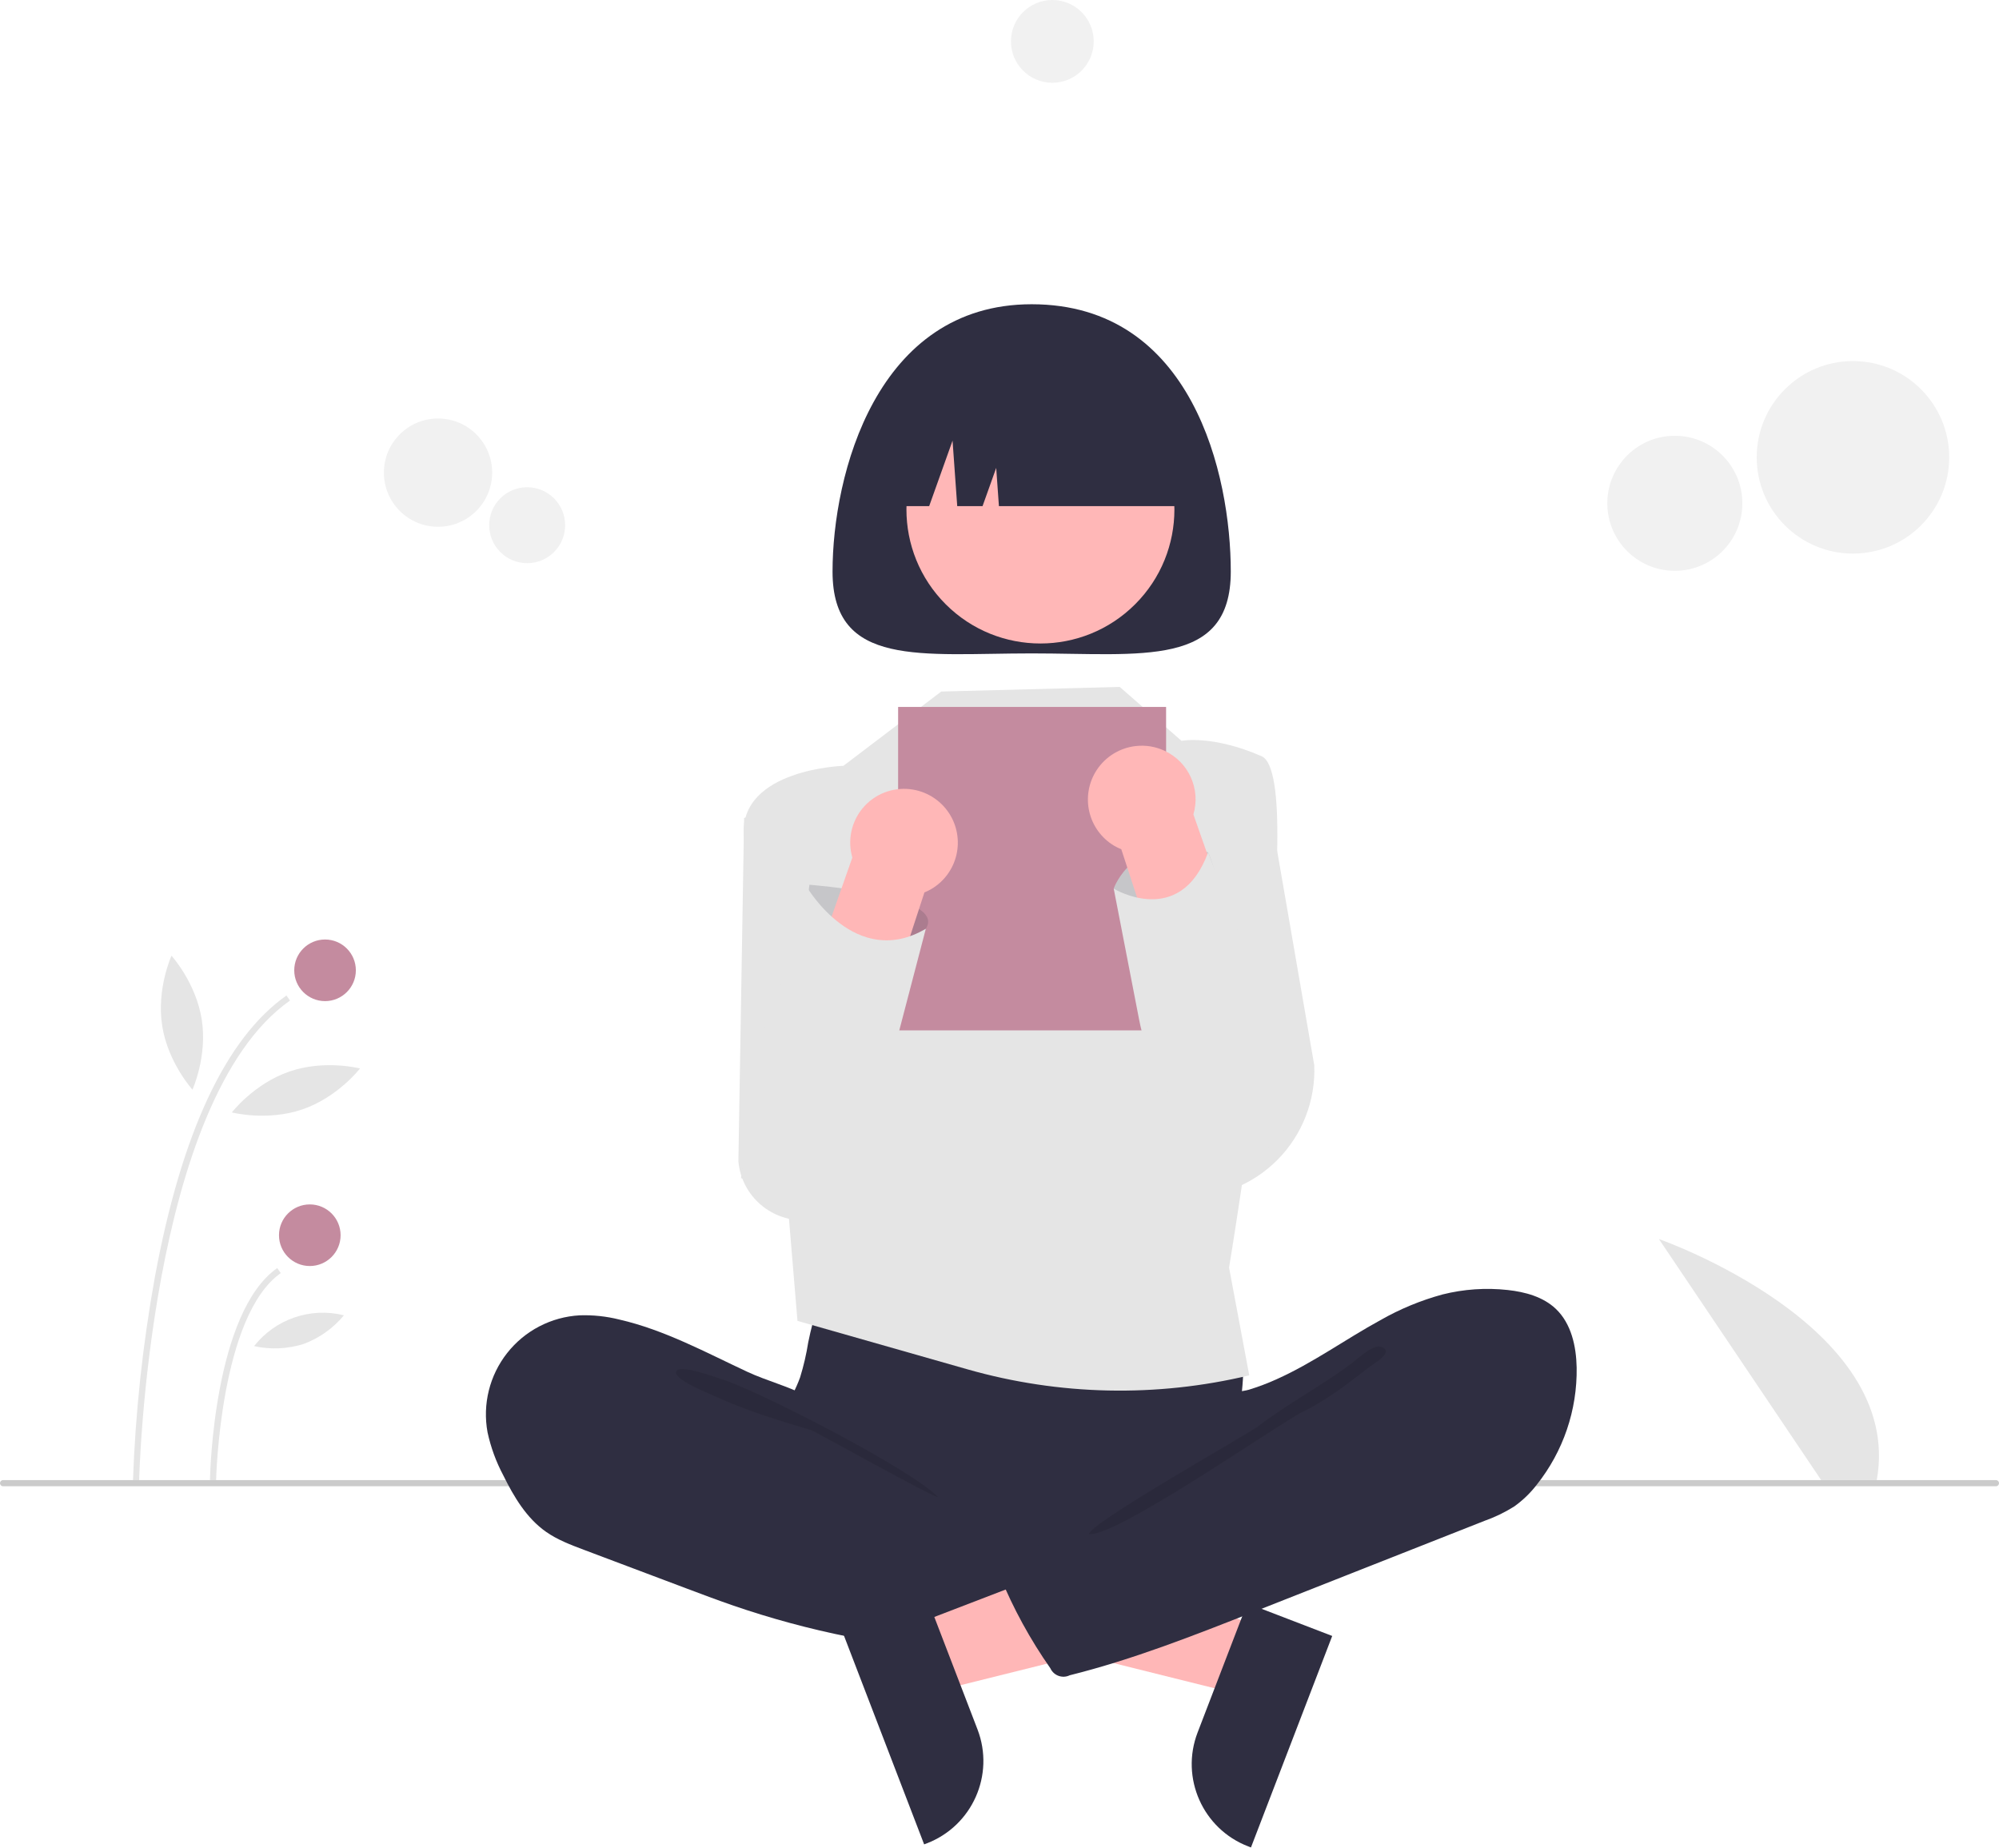
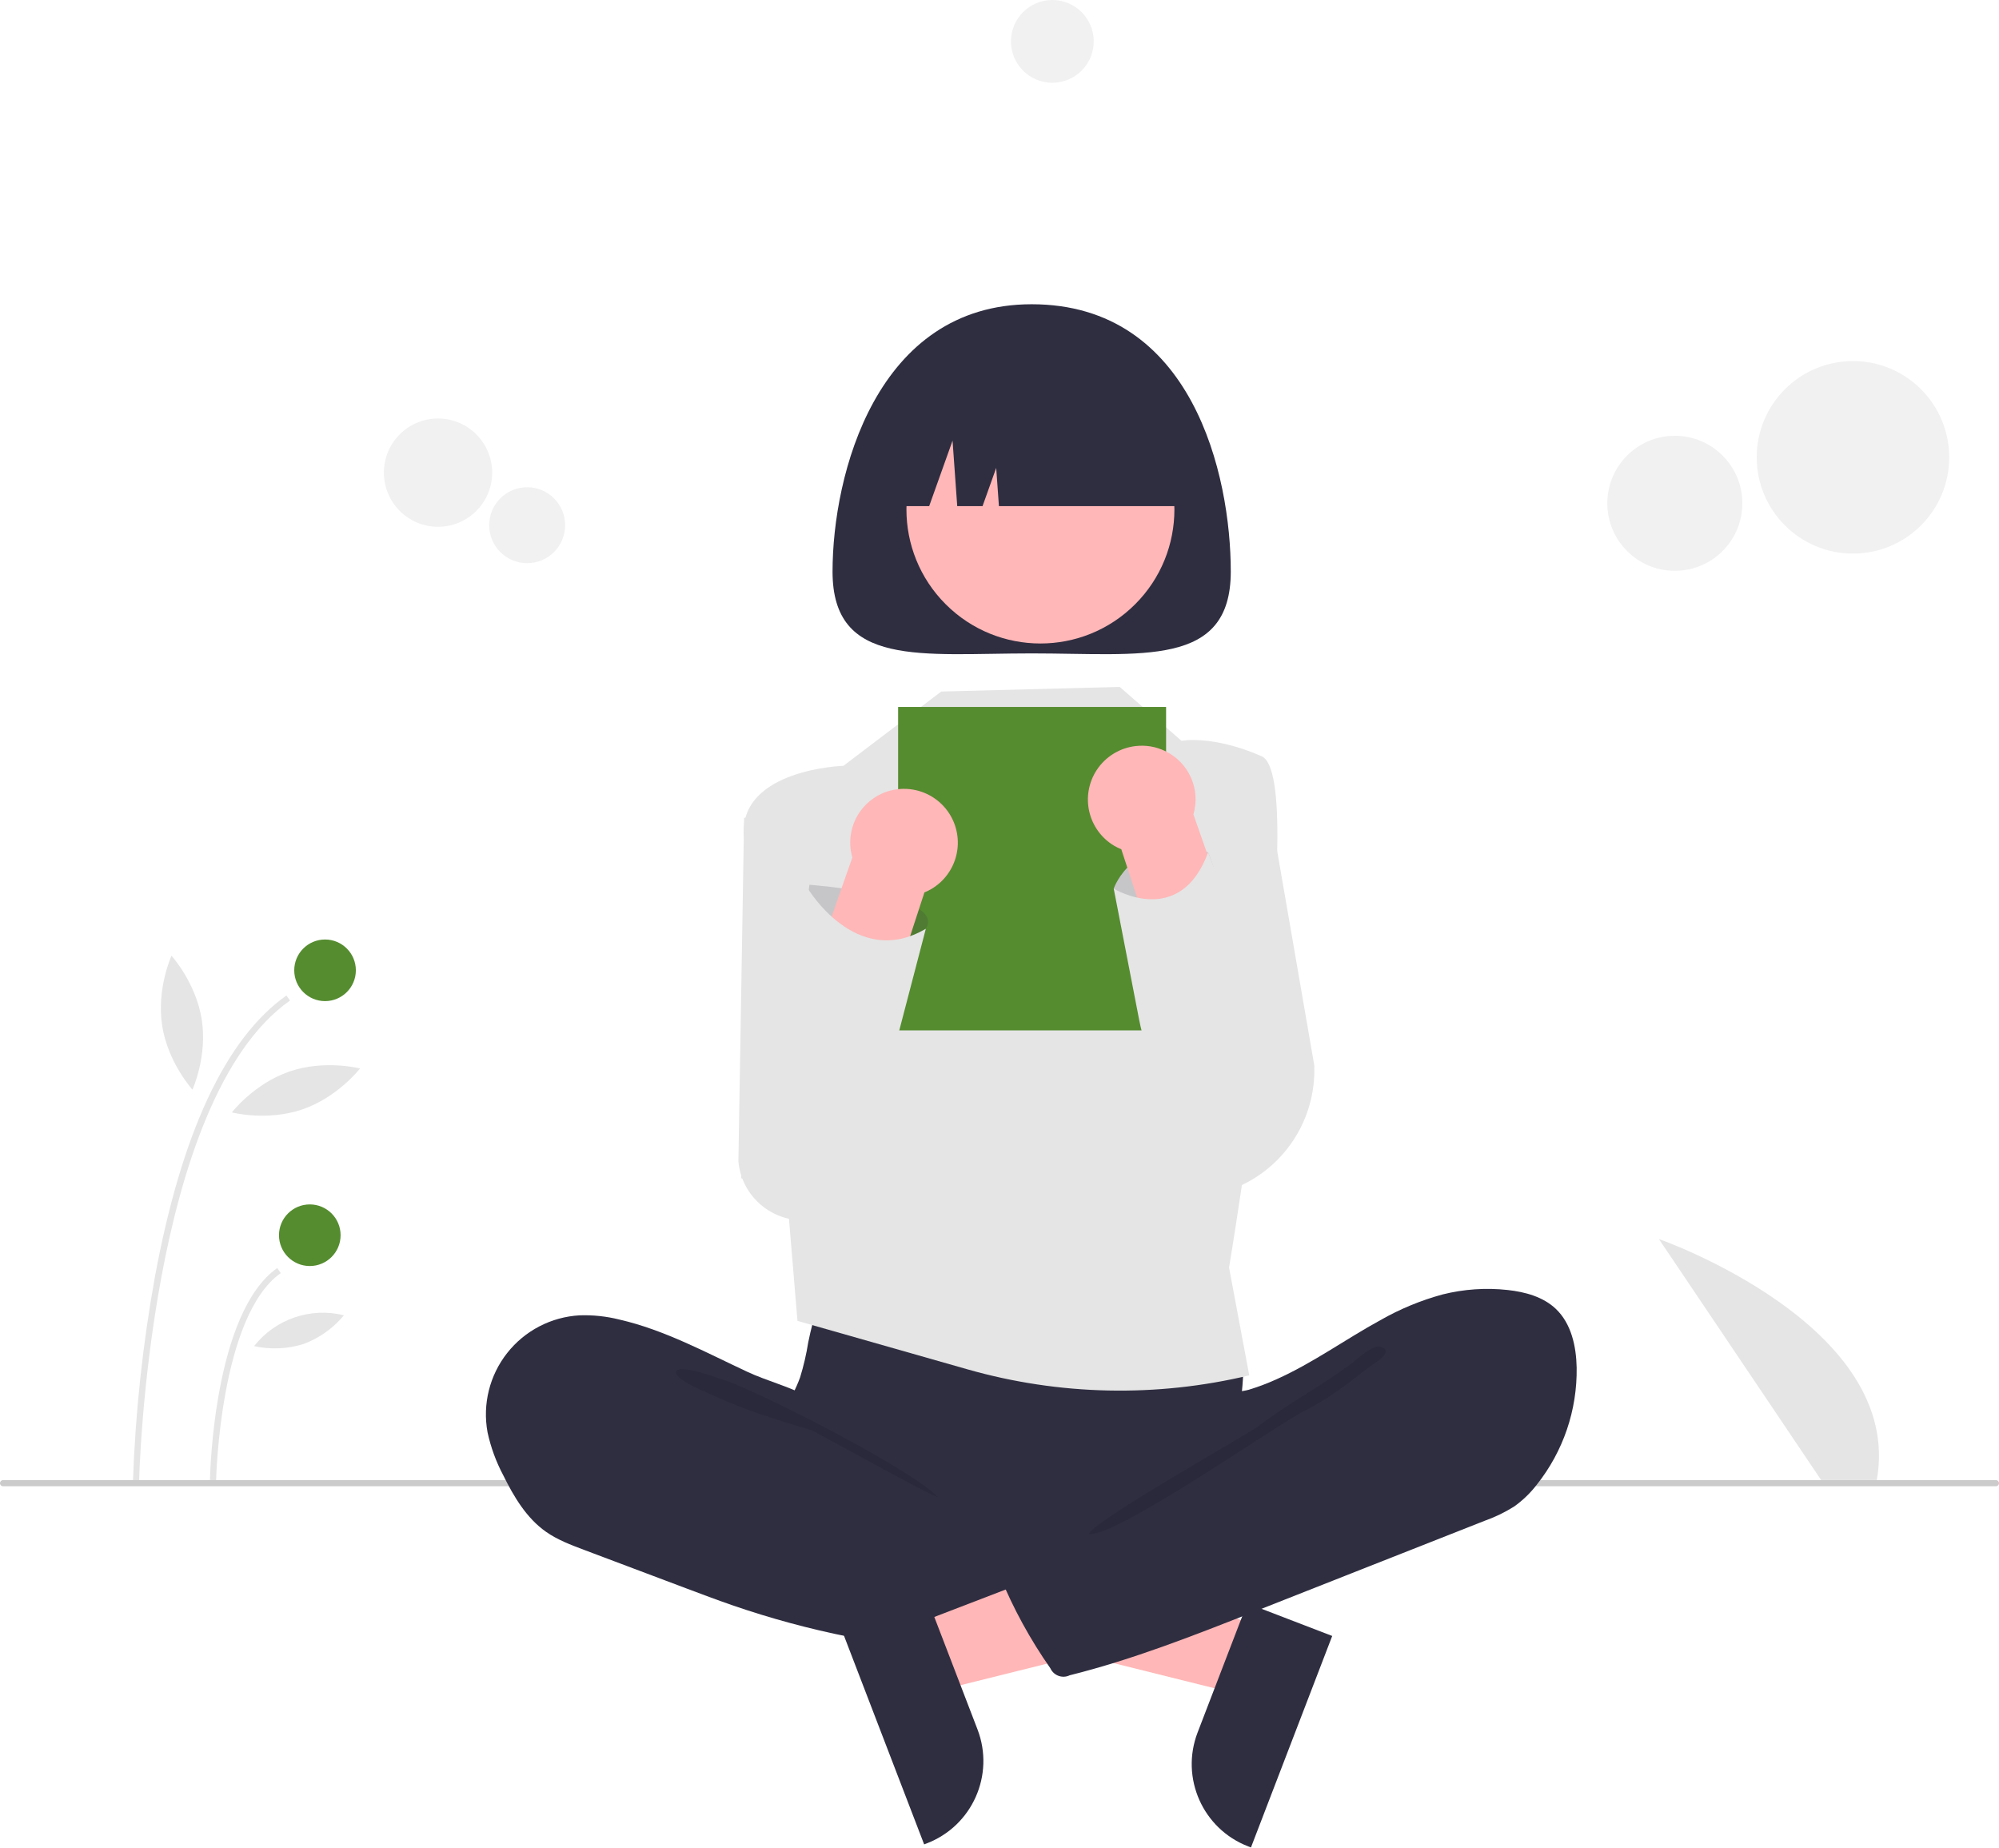
<svg xmlns="http://www.w3.org/2000/svg" id="a606ce14-7cf3-4e8b-a3fa-cb9b0e3d5e37" data-name="Layer 1" width="649" height="599.759" viewBox="0 0 649 599.759">
  <path d="M866.77,630.622l-52.683-78.255s79.785,27.853,70.73,78.255Z" transform="translate(-275.5 -150.1205)" fill="#e5e5e5" />
  <path d="M320.662,631.142l-2-.039a463.832,463.832,0,0,1,7.1-66.287c8.648-46.881,23.029-77.67,42.743-91.512l1.148,1.637C323.602,507.274,320.686,629.906,320.662,631.142Z" transform="translate(-275.5 -150.1205)" fill="#e5e5e5" />
  <path d="M345.662,630.663l-2-.039c.043-2.215,1.293-54.414,21.843-68.842l1.148,1.637C346.933,577.265,345.672,630.131,345.662,630.663Z" transform="translate(-275.5 -150.1205)" fill="#e5e5e5" />
-   <circle cx="105.531" cy="315.002" r="10" fill="#c48b9f" />
-   <circle cx="100.579" cy="401.002" r="10" fill="#c48b9f" />
+   <circle cx="105.531" cy="315.002" r="10" fill="#558c2f" />
+   <circle cx="100.579" cy="401.002" r="10" fill="#558c2f" />
  <path d="M341.001,481.117c1.879,12.004-3.019,22.741-3.019,22.741s-7.945-8.726-9.825-20.73,3.019-22.741,3.019-22.741S339.122,469.113,341.001,481.117Z" transform="translate(-275.5 -150.1205)" fill="#e5e5e5" />
  <path d="M373.688,510.27c-11.493,3.942-22.919.99-22.919.99s7.208-9.344,18.701-13.286,22.919-.99,22.919-.99S385.181,506.328,373.688,510.27Z" transform="translate(-275.5 -150.1205)" fill="#e5e5e5" />
  <path d="M374.058,586.432a31.135,31.135,0,0,1-16.064.694,28.374,28.374,0,0,1,29.172-10.006A31.134,31.134,0,0,1,374.058,586.432Z" transform="translate(-275.5 -150.1205)" fill="#e5e5e5" />
  <path d="M923.5,632.622h-647a1,1,0,0,1,0-2h647a1,1,0,0,1,0,2Z" transform="translate(-275.5 -150.1205)" fill="#cbcbcb" />
  <polygon points="409.792 528.602 401.611 549.895 315.587 528.472 327.661 497.045 409.792 528.602" fill="#ffb7b7" />
  <path d="M708.019,681.221l-26.379,68.658-.868-.334a28.63,28.63,0,0,1-16.457-36.99l.001-.002,16.112-41.934Z" transform="translate(-275.5 -150.1205)" fill="#2f2e41" />
  <path d="M554.575,412.112l-37.488,3.51-1.86,111.542A20.996,20.996,0,0,0,537.58,546.211l23.768-1.637Z" transform="translate(-275.5 -150.1205)" fill="#e5e5e5" />
  <path d="M686.737,406.622l-25.651-.33L659.567,538.828h0a41.281,41.281,0,0,0,42.627-42.854Z" transform="translate(-275.5 -150.1205)" fill="#e5e5e5" />
  <path d="M537.901,585.912a81.594,81.594,0,0,1-2.639,11.359c-1.294,3.64-3.293,7.006-4.476,10.683-3.772,11.721,1.457,24.79,9.81,33.838a55.217,55.217,0,0,0,26.921,15.986c7.535,1.895,15.37,2.168,23.135,2.431,21.503.729,43.559,1.382,63.934-5.529a111.085,111.085,0,0,0,18.575-8.438,13.907,13.907,0,0,0,4.82-3.795c1.554-2.212,1.753-5.082,1.739-7.785-.046-9.116-1.894-18.185-1.455-27.29.243-5.043,1.187-10.083.722-15.11a27.876,27.876,0,0,0-21.304-24.012c-5.78-1.241-11.775-.565-17.66.001a450.255,450.255,0,0,1-45.96,2.055c-15.679-.1-31.26-2.493-46.861-2.743-4.614-.074-4.52,1.348-5.989,5.813A108.766,108.766,0,0,0,537.901,585.912Z" transform="translate(-275.5 -150.1205)" fill="#2f2e41" />
  <path d="M476.592,578.503a46.392,46.392,0,0,0-12.905-1.372,32.208,32.208,0,0,0-29.902,37.969,54.098,54.098,0,0,0,5.114,13.973c3.422,6.945,7.527,13.875,13.863,18.325,3.706,2.604,7.996,4.227,12.234,5.824l33.369,12.571c4.909,1.849,9.819,3.699,14.776,5.414a289.018,289.018,0,0,0,77.177,15.343c8.012.477,16.146.61,23.963-1.214,1.855-.433,3.834-1.078,4.908-2.651a8.405,8.405,0,0,0,1.096-3.622l2.053-14.375c.289-2.024.567-4.154-.174-6.06-.941-2.416-3.298-3.936-5.547-5.227-21.938-12.6-47.552-19.551-66.017-36.844-4.347-4.071-7.985-10.524-13.266-13.289-5.989-3.136-13.043-4.926-19.233-7.815C504.566,589.134,491.26,581.875,476.592,578.503Z" transform="translate(-275.5 -150.1205)" fill="#2f2e41" />
  <path d="M509.906,597.882c11.794,3.696,61.591,29.3,70.126,38.24-1.144.412-39.961-21.341-41.126-21.691-10.588-3.178-21.234-6.376-31.288-11.026-2.023-.935-13.141-5.333-12.637-7.885C495.548,592.64,507.812,597.226,509.906,597.882Z" transform="translate(-275.5 -150.1205)" opacity="0.1" style="isolation:isolate" />
  <path d="M581.087,374.622l-31.756,24.112s-33.509,1.048-32.376,22.468,14.543,122.838,14.543,122.838l2.91,34.895,55.193,15.726a180.588,180.588,0,0,0,91.486,1.961l0,0-6.559-35.008s26.559-158.992,10.559-165.992-26-5-26-5l-20.055-17.5Z" transform="translate(-275.5 -150.1205)" fill="#e5e5e5" />
  <path d="M675.087,335.676c0,31.301-28.943,26.567-64.646,26.567s-64.646,4.734-64.646-26.567,14.138-86.785,64.646-86.785C662.689,248.891,675.087,304.375,675.087,335.676Z" transform="translate(-275.5 -150.1205)" fill="#2f2e41" />
  <circle cx="613.286" cy="315.524" r="43.5" transform="translate(-318.9819 375.953) rotate(-45)" fill="#ffb7b7" />
  <path d="M559.964,314.422v0h17.205l7.59-21.253,1.518,21.253h8.223l4.428-12.398.886,12.398H660.918v0a46.049,46.049,0,0,0-46.049-46.049h-8.856A46.049,46.049,0,0,0,559.964,314.422Z" transform="translate(-275.5 -150.1205)" fill="#2f2e41" />
-   <rect x="291.587" y="229.502" width="87" height="105" fill="#c48b9f" />
+   <rect x="291.587" y="229.502" width="87" height="105" fill="#558c2f" />
  <polygon points="296.381 527.602 304.563 548.895 390.587 527.472 378.512 496.045 296.381 527.602" fill="#ffb7b7" />
  <path d="M576.747,669.62l16.112,41.934.001.002A28.63,28.63,0,0,1,576.402,748.546l-.868.334-26.379-68.658Z" transform="translate(-275.5 -150.1205)" fill="#2f2e41" />
  <path d="M743.835,570.353a60.059,60.059,0,0,1,21.157-1.446c5.656.623,11.484,2.197,15.613,6.112,5.026,4.765,6.641,12.134,6.776,19.059a59.543,59.543,0,0,1-12.942,38.027,34.505,34.505,0,0,1-7.399,7.123,48.702,48.702,0,0,1-9.627,4.639L682.685,673.342c-19.659,7.754-39.388,15.531-59.893,20.643a4.668,4.668,0,0,1-6.233-2.174q-.025-.051-.048-.103a154.818,154.818,0,0,1-16.378-29.96,2.019,2.019,0,0,1,.892-3.183l52.856-30.369c3.786-2.175,7.614-4.382,10.758-7.412a26.708,26.708,0,0,0,5.523-7.689c1.096-2.288,1.198-7.689,2.597-9.38,1.37-1.656,6.057-1.788,8.222-2.44a74.602,74.602,0,0,0,8.951-3.384c11.823-5.289,22.352-12.975,33.686-19.168A86.432,86.432,0,0,1,743.835,570.353Z" transform="translate(-275.5 -150.1205)" fill="#2f2e41" />
  <path d="M713.87,593.032c-9.081,6.82-20.839,13.09-29.839,20.09-3.072,2.389-54.276,31.177-55,35,8.396,1.415,61.883-36.003,69.536-39.737s14.436-8.999,21.158-14.225c1.713-1.332,8.973-5.336,4.055-6.824C721.011,586.498,715.915,591.669,713.87,593.032Z" transform="translate(-275.5 -150.1205)" opacity="0.1" style="isolation:isolate" />
  <circle cx="601.587" cy="148.467" r="31.248" fill="#f1f1f1" style="isolation:isolate" />
  <circle cx="543.755" cy="163.392" r="21.92" fill="#f1f1f1" style="isolation:isolate" />
  <circle cx="142.213" cy="153.437" r="17.576" fill="#f1f1f1" style="isolation:isolate" />
  <circle cx="171.15" cy="170.502" r="12.329" fill="#f1f1f1" style="isolation:isolate" />
  <circle cx="341.654" cy="13.435" r="13.435" fill="#f1f1f1" style="isolation:isolate" />
  <path d="M537.087,446.622l1.201-9.27s44.799,3.27,37.799,14.27-24,12-24,12Z" transform="translate(-275.5 -150.1205)" fill="#2f2e41" opacity="0.17" />
  <path d="M570.903,406.315a17.49,17.49,0,0,1,12.725,7.813h0a17.474,17.474,0,0,1-5.683,24.563,16.846,16.846,0,0,1-2.316,1.138l-27.536,84.228a13.989,13.989,0,1,1-25.156-12.247l29.284-83.293A17.455,17.455,0,0,1,570.903,406.315Z" transform="translate(-275.5 -150.1205)" fill="#ffb7b7" />
  <path d="M537.498,438.142s15.778,26.957,38.589,13.48l-22.107,84.598h-18.626l-19.268-3.598,5.395-34.953Z" transform="translate(-275.5 -150.1205)" fill="#e5e5e5" />
  <path d="M650.157,456.567l-13.071-17.945s6.282-18.613,30.641-11.806C667.728,426.816,683.228,461.512,650.157,456.567Z" transform="translate(-275.5 -150.1205)" fill="#e5e5e5" />
  <path d="M650.157,456.567l-13.071-17.945s6.282-18.613,30.641-11.806C667.728,426.816,683.228,461.512,650.157,456.567Z" transform="translate(-275.5 -150.1205)" fill="#2f2e41" opacity="0.17" />
  <path d="M653.618,393.871a17.359,17.359,0,0,1,9.334,20.647l29.284,83.293a13.989,13.989,0,1,1-25.156,12.247L639.544,425.829a16.846,16.846,0,0,1-2.316-1.138,17.474,17.474,0,0,1-5.683-24.563h0a17.49,17.49,0,0,1,12.725-7.813A17.276,17.276,0,0,1,653.618,393.871Z" transform="translate(-275.5 -150.1205)" fill="#ffb7b7" />
  <path d="M637.087,438.622s21.566,13.085,30.641-11.806L698.116,506.83l-9.03,15.792-1.306.109A33.397,33.397,0,0,1,659.197,510.645l0,0a66.344,66.344,0,0,1-13.86-29.475Z" transform="translate(-275.5 -150.1205)" fill="#e5e5e5" />
</svg>
